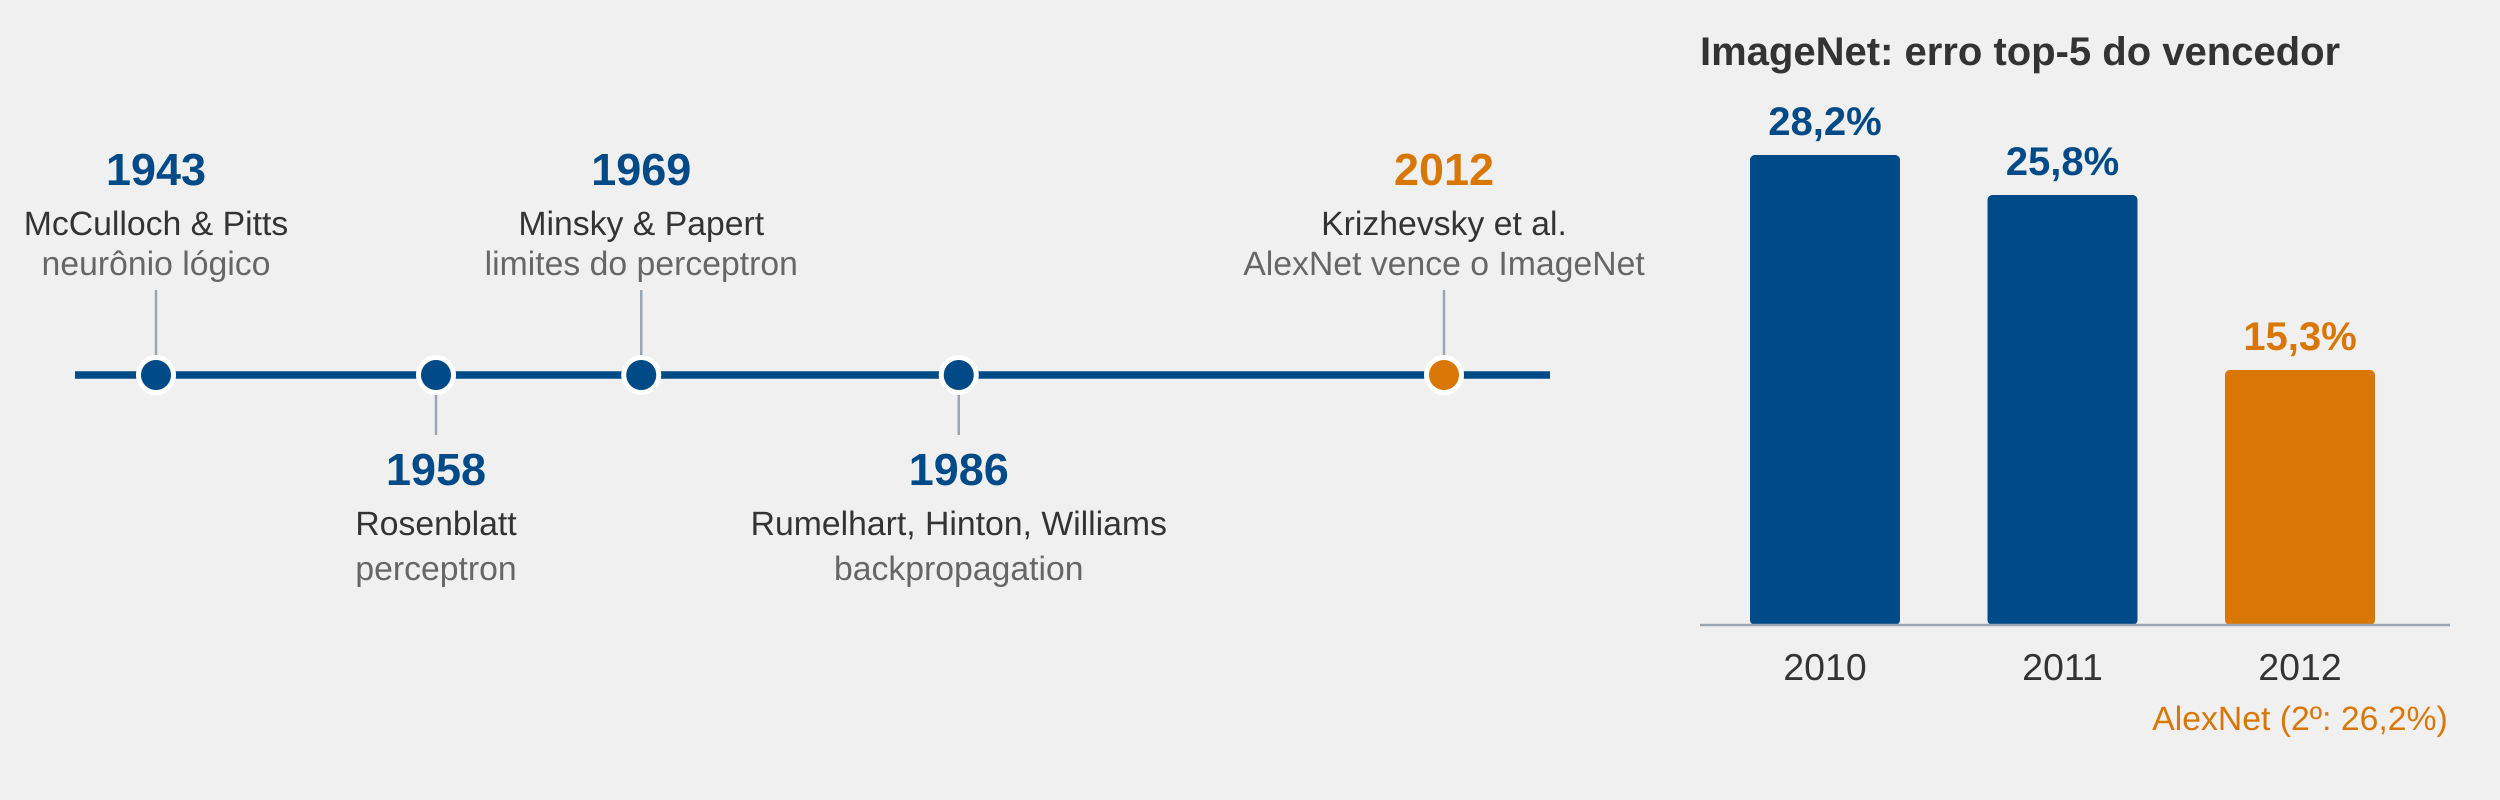
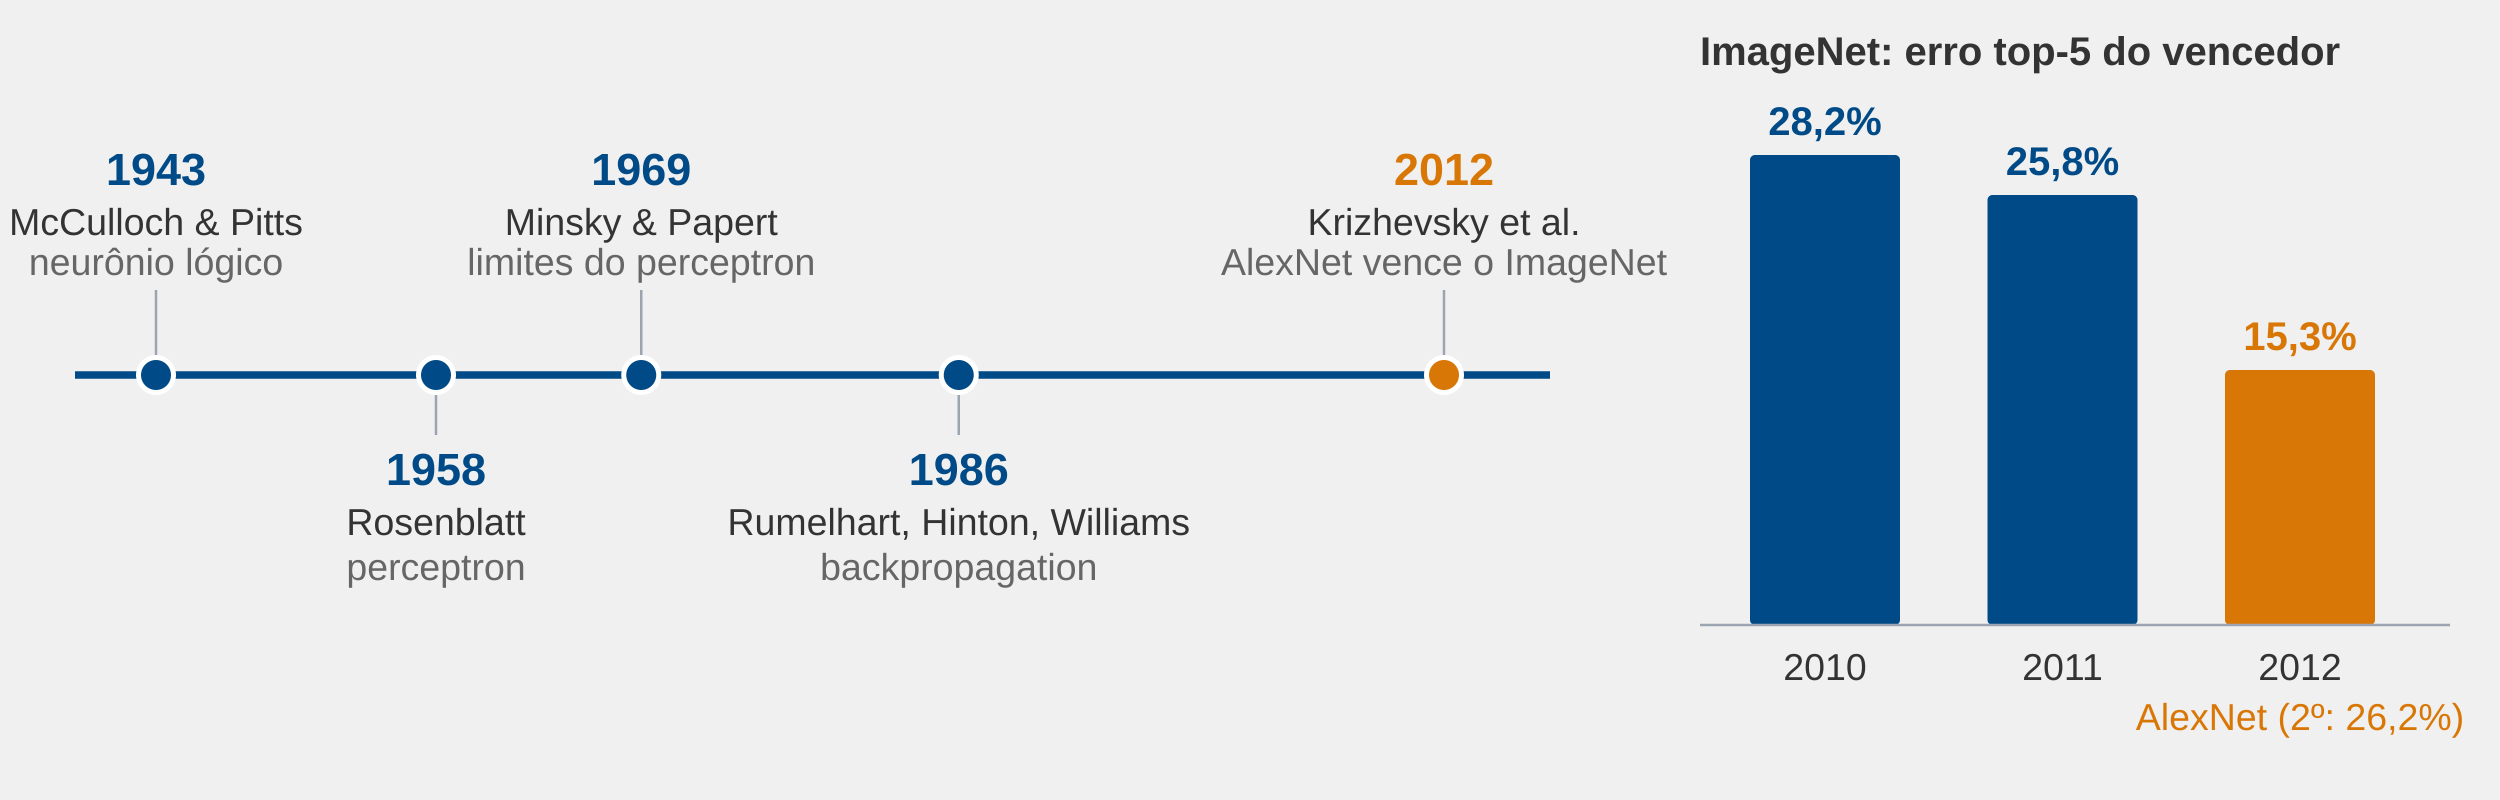
<svg xmlns="http://www.w3.org/2000/svg" viewBox="0 0 1000 320" width="1000" height="320" font-family="Segoe UI, Calibri, Arial, sans-serif" font-size="16" fill="#333333">
  <defs>
    <marker id="a" markerWidth="12" markerHeight="12" refX="9" refY="5" orient="auto" markerUnits="userSpaceOnUse" viewBox="0 0 10 10">
      <path d="M0,0 L10,5 L0,10 z" fill="#004b87" />
    </marker>
    <marker id="ag" markerWidth="12" markerHeight="12" refX="9" refY="5" orient="auto" markerUnits="userSpaceOnUse" viewBox="0 0 10 10">
      <path d="M0,0 L10,5 L0,10 z" fill="#9aa5b1" />
    </marker>
    <marker id="ao" markerWidth="12" markerHeight="12" refX="9" refY="5" orient="auto" markerUnits="userSpaceOnUse" viewBox="0 0 10 10">
      <path d="M0,0 L10,5 L0,10 z" fill="#d97706" />
    </marker>
    <marker id="ar" markerWidth="12" markerHeight="12" refX="9" refY="5" orient="auto" markerUnits="userSpaceOnUse" viewBox="0 0 10 10">
      <path d="M0,0 L10,5 L0,10 z" fill="#e53e3e" />
    </marker>
  </defs>
  <line x1="30.0" y1="150.0" x2="620.0" y2="150.0" stroke="#004b87" stroke-width="3" opacity="1" />
  <circle cx="62.4" cy="150.0" r="7" fill="#004b87" stroke="white" stroke-width="2" />
  <line x1="62.4" y1="142.0" x2="62.4" y2="116.0" stroke="#9aa5b1" stroke-width="1" opacity="1" />
  <text x="62.4" y="74.0" font-size="18" fill="#004b87" text-anchor="middle" font-weight="bold" font-style="normal">1943</text>
-   <text x="62.4" y="94.0" font-size="13.5" fill="#333333" text-anchor="middle" font-weight="normal" font-style="normal">McCulloch &amp; Pitts</text>
-   <text x="62.4" y="110.0" font-size="13.5" fill="#666666" text-anchor="middle" font-weight="normal" font-style="normal">neurônio lógico</text>
+   <text x="62.4" y="94.0" font-size="15" fill="#333333" text-anchor="middle" font-weight="normal" font-style="normal">McCulloch &amp; Pitts</text>
+   <text x="62.4" y="110.0" font-size="15" fill="#666666" text-anchor="middle" font-weight="normal" font-style="normal">neurônio lógico</text>
  <circle cx="174.4" cy="150.0" r="7" fill="#004b87" stroke="white" stroke-width="2" />
  <line x1="174.4" y1="158.0" x2="174.4" y2="174.0" stroke="#9aa5b1" stroke-width="1" opacity="1" />
  <text x="174.4" y="194.0" font-size="18" fill="#004b87" text-anchor="middle" font-weight="bold" font-style="normal">1958</text>
-   <text x="174.4" y="214.0" font-size="13.5" fill="#333333" text-anchor="middle" font-weight="normal" font-style="normal">Rosenblatt</text>
-   <text x="174.4" y="232.0" font-size="13.5" fill="#666666" text-anchor="middle" font-weight="normal" font-style="normal">perceptron</text>
+   <text x="174.4" y="214.0" font-size="15" fill="#333333" text-anchor="middle" font-weight="normal" font-style="normal">Rosenblatt</text>
+   <text x="174.4" y="232.0" font-size="15" fill="#666666" text-anchor="middle" font-weight="normal" font-style="normal">perceptron</text>
  <circle cx="256.5" cy="150.0" r="7" fill="#004b87" stroke="white" stroke-width="2" />
  <line x1="256.5" y1="142.0" x2="256.5" y2="116.0" stroke="#9aa5b1" stroke-width="1" opacity="1" />
  <text x="256.5" y="74.0" font-size="18" fill="#004b87" text-anchor="middle" font-weight="bold" font-style="normal">1969</text>
-   <text x="256.5" y="94.0" font-size="13.5" fill="#333333" text-anchor="middle" font-weight="normal" font-style="normal">Minsky &amp; Papert</text>
-   <text x="256.5" y="110.0" font-size="13.5" fill="#666666" text-anchor="middle" font-weight="normal" font-style="normal">limites do perceptron</text>
+   <text x="256.5" y="94.0" font-size="15" fill="#333333" text-anchor="middle" font-weight="normal" font-style="normal">Minsky &amp; Papert</text>
+   <text x="256.5" y="110.0" font-size="15" fill="#666666" text-anchor="middle" font-weight="normal" font-style="normal">limites do perceptron</text>
  <circle cx="383.5" cy="150.0" r="7" fill="#004b87" stroke="white" stroke-width="2" />
  <line x1="383.5" y1="158.0" x2="383.5" y2="174.0" stroke="#9aa5b1" stroke-width="1" opacity="1" />
  <text x="383.5" y="194.0" font-size="18" fill="#004b87" text-anchor="middle" font-weight="bold" font-style="normal">1986</text>
-   <text x="383.5" y="214.0" font-size="13.5" fill="#333333" text-anchor="middle" font-weight="normal" font-style="normal">Rumelhart, Hinton, Williams</text>
-   <text x="383.5" y="232.0" font-size="13.5" fill="#666666" text-anchor="middle" font-weight="normal" font-style="normal">backpropagation</text>
+   <text x="383.5" y="214.0" font-size="15" fill="#333333" text-anchor="middle" font-weight="normal" font-style="normal">Rumelhart, Hinton, Williams</text>
+   <text x="383.5" y="232.0" font-size="15" fill="#666666" text-anchor="middle" font-weight="normal" font-style="normal">backpropagation</text>
  <circle cx="577.6" cy="150.0" r="7" fill="#d97706" stroke="white" stroke-width="2" />
  <line x1="577.6" y1="142.0" x2="577.6" y2="116.0" stroke="#9aa5b1" stroke-width="1" opacity="1" />
  <text x="577.6" y="74.0" font-size="18" fill="#d97706" text-anchor="middle" font-weight="bold" font-style="normal">2012</text>
-   <text x="577.6" y="94.0" font-size="13.5" fill="#333333" text-anchor="middle" font-weight="normal" font-style="normal">Krizhevsky et al.</text>
-   <text x="577.6" y="110.0" font-size="13.5" fill="#666666" text-anchor="middle" font-weight="normal" font-style="normal">AlexNet vence o ImageNet</text>
+   <text x="577.6" y="94.0" font-size="15" fill="#333333" text-anchor="middle" font-weight="normal" font-style="normal">Krizhevsky et al.</text>
+   <text x="577.6" y="110.0" font-size="15" fill="#666666" text-anchor="middle" font-weight="normal" font-style="normal">AlexNet vence o ImageNet</text>
  <text x="680.0" y="26.0" font-size="16" fill="#333333" text-anchor="start" font-weight="bold" font-style="normal">ImageNet: erro top-5 do vencedor</text>
  <rect x="700.0" y="62.0" width="60.0" height="188.0" rx="2" fill="#004b87" stroke="none" stroke-width="2" opacity="1" />
  <text x="730.0" y="54.0" font-size="16" fill="#004b87" text-anchor="middle" font-weight="bold" font-style="normal">28,2%</text>
  <text x="730.0" y="272.0" font-size="15" fill="#333333" text-anchor="middle" font-weight="normal" font-style="normal">2010</text>
  <rect x="795.0" y="78.0" width="60.0" height="172.0" rx="2" fill="#004b87" stroke="none" stroke-width="2" opacity="1" />
  <text x="825.0" y="70.0" font-size="16" fill="#004b87" text-anchor="middle" font-weight="bold" font-style="normal">25,8%</text>
  <text x="825.0" y="272.0" font-size="15" fill="#333333" text-anchor="middle" font-weight="normal" font-style="normal">2011</text>
  <rect x="890.0" y="148.0" width="60.0" height="102.0" rx="2" fill="#d97706" stroke="none" stroke-width="2" opacity="1" />
  <text x="920.0" y="140.0" font-size="16" fill="#d97706" text-anchor="middle" font-weight="bold" font-style="normal">15,3%</text>
  <text x="920.0" y="272.0" font-size="15" fill="#333333" text-anchor="middle" font-weight="normal" font-style="normal">2012</text>
  <line x1="680.0" y1="250.0" x2="980.0" y2="250.0" stroke="#9aa5b1" stroke-width="1" opacity="1" />
-   <text x="920.0" y="292.0" font-size="13.5" fill="#d97706" text-anchor="middle" font-weight="normal" font-style="normal">AlexNet (2º: 26,2%)</text>
+   <text x="920.0" y="292.0" font-size="15" fill="#d97706" text-anchor="middle" font-weight="normal" font-style="normal">AlexNet (2º: 26,2%)</text>
</svg>
